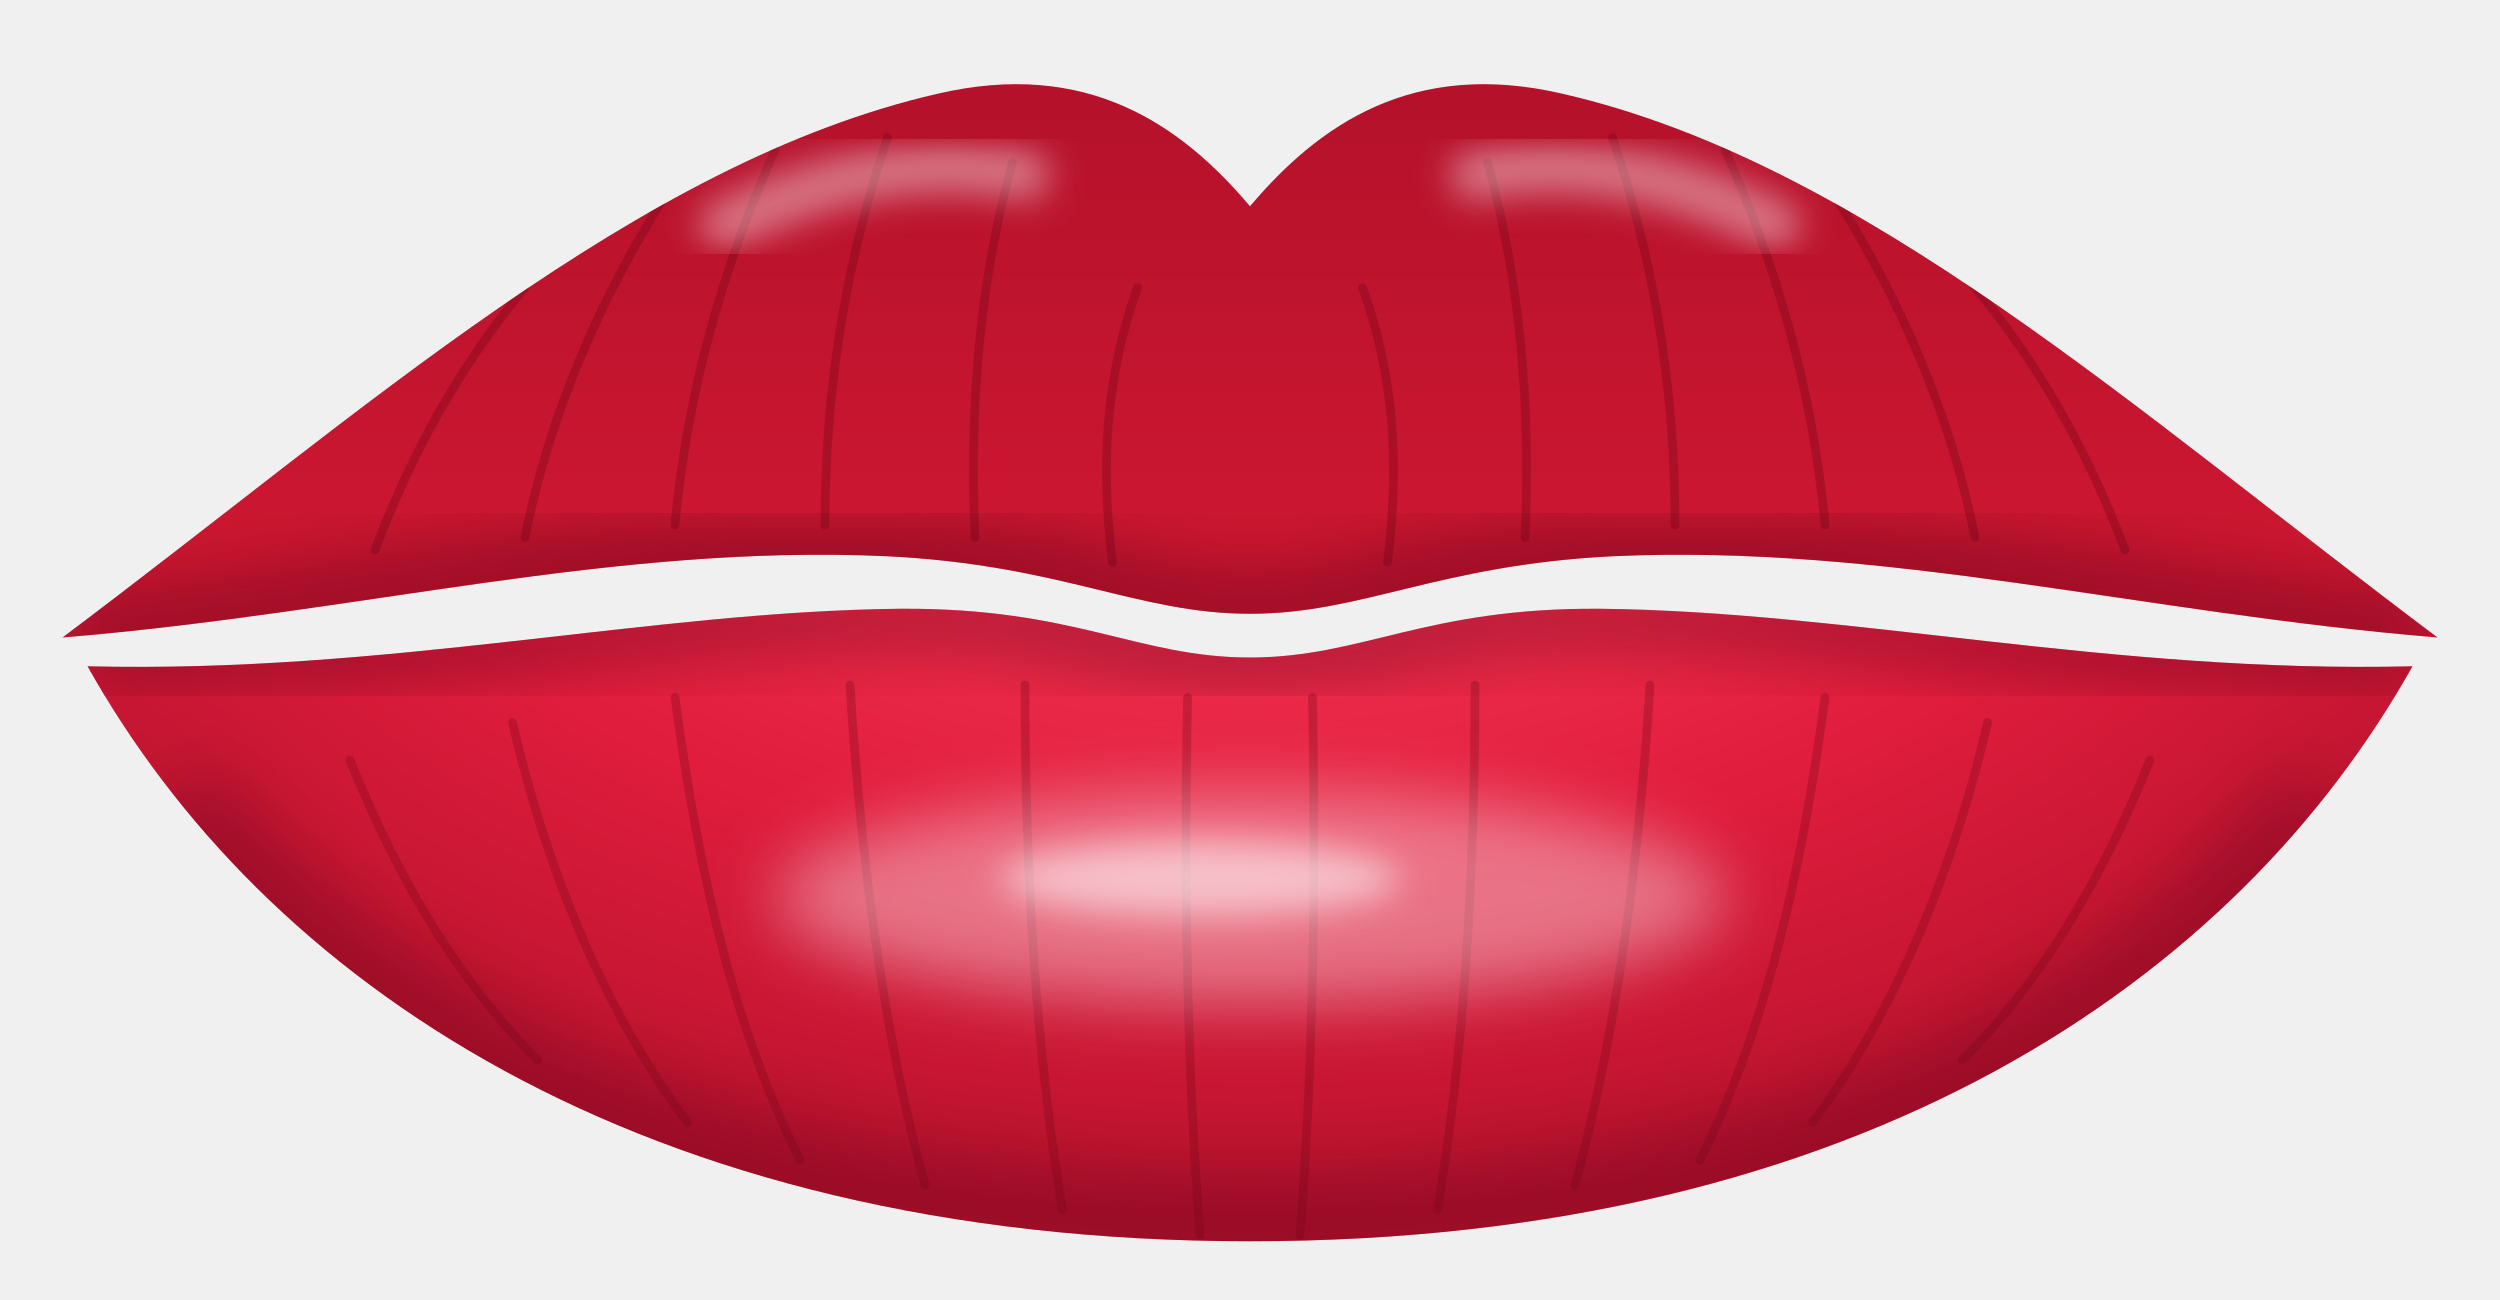
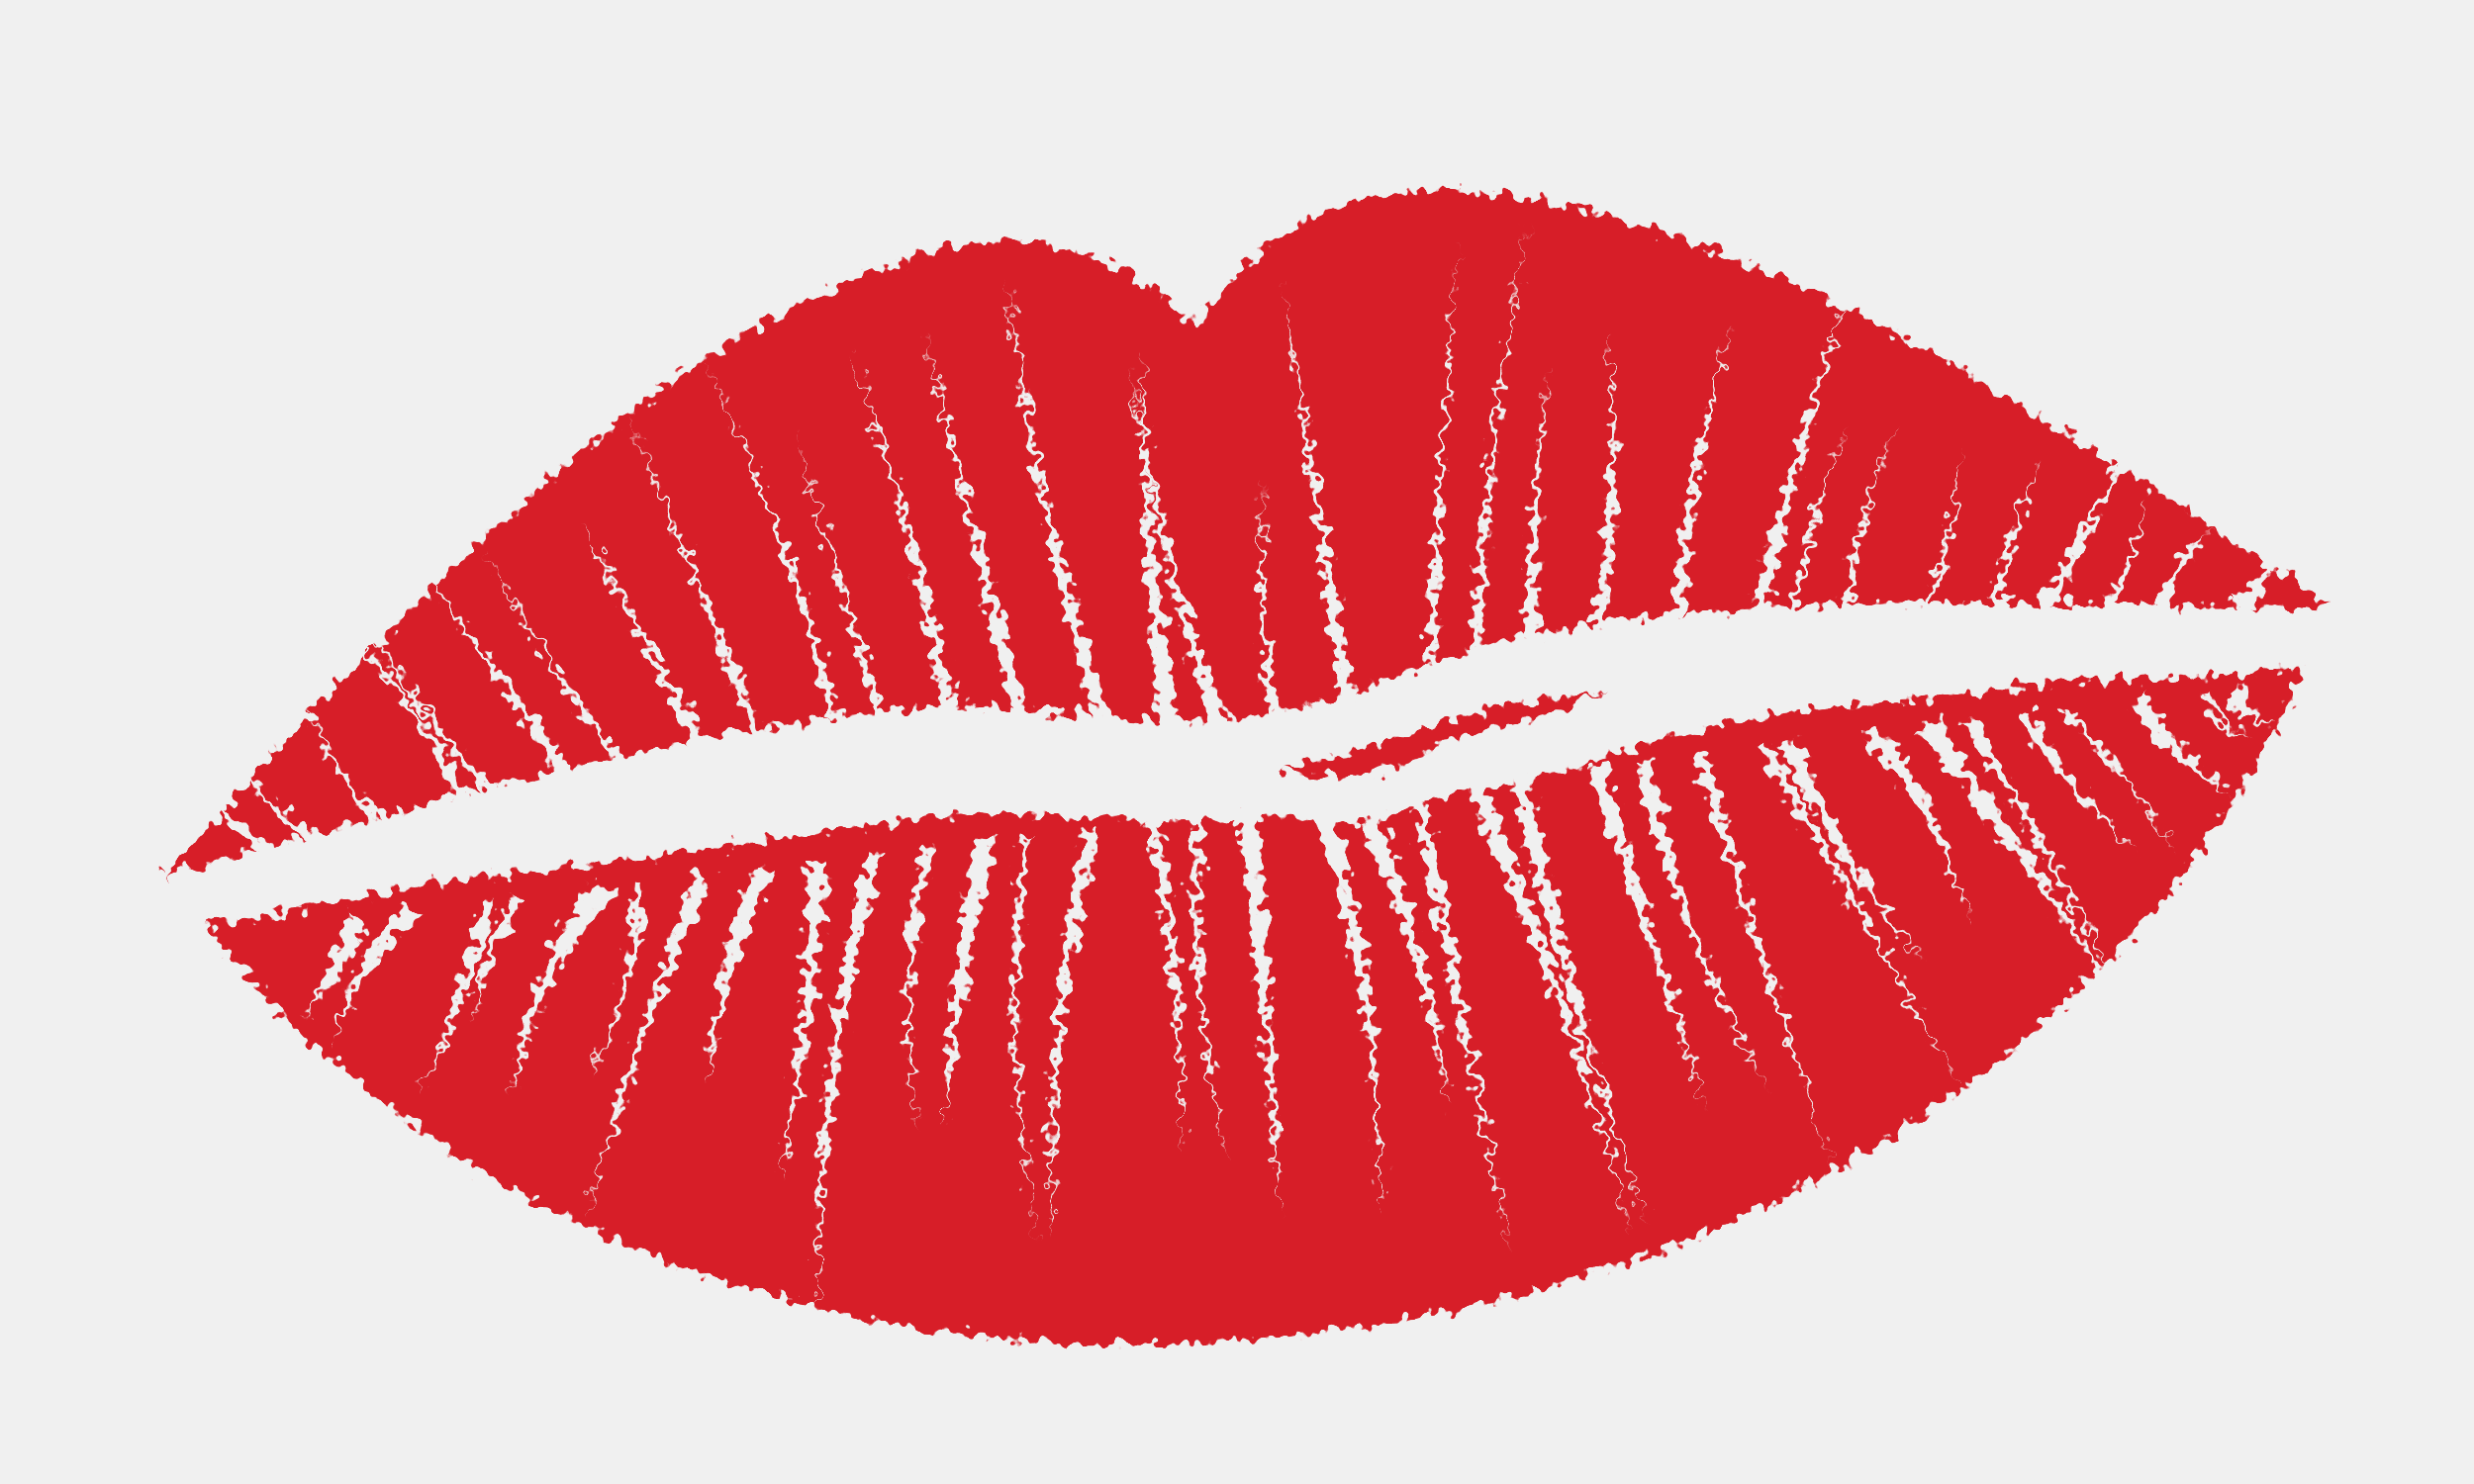
- <svg xmlns="http://www.w3.org/2000/svg" viewBox="0 12 200 104" role="img" aria-label="LENO WEAR kiss">
+ <svg xmlns="http://www.w3.org/2000/svg" viewBox="0 0 220 132" role="img" aria-label="LENO WEAR kiss mark">
  <defs>
-     <linearGradient id="up" x1="0" y1="0" x2="0" y2="1">
-       <stop offset="0" stop-color="#A80E27" />
-       <stop offset=".55" stop-color="#D51934" />
-       <stop offset="1" stop-color="#EE2A46" />
-     </linearGradient>
-     <radialGradient id="lo" cx="50%" cy="30%" r="75%">
-       <stop offset="0" stop-color="#FF4561" />
-       <stop offset=".5" stop-color="#E11D3D" />
-       <stop offset="1" stop-color="#9C0B23" />
-     </radialGradient>
-     <filter id="soft" x="-20%" y="-50%" width="140%" height="200%">
-       <feGaussianBlur stdDeviation="2.6" />
+     <filter id="ink" x="-6%" y="-10%" width="112%" height="120%">
+       <feTurbulence type="fractalNoise" baseFrequency=".9" numOctaves="2" seed="21" result="n" />
+       <feDisplacementMap in="SourceGraphic" in2="n" scale="2.6" xChannelSelector="R" yChannelSelector="G" />
    </filter>
-     <filter id="soft2" x="-20%" y="-50%" width="140%" height="200%">
-       <feGaussianBlur stdDeviation="1.4" />
-     </filter>
-     <clipPath id="cu">
-       <path d="M5 63C29 45 51 25 75 19.5c12-2.8 19.5 2.5 25 9 5.5-6.5 13-11.8 25-9C149 25 171 45 195 63c-24-2-44-7.5-66-6.5-14 .7-20 4.6-29 4.6s-15-3.9-29-4.6C49 55.5 29 61 5 63z" />
-     </clipPath>
-     <clipPath id="cl">
-       <path d="M7 67.5c24 .6 45-4.4 65-4.6 14-.1 19 3.9 28 3.9s14-4 28-3.9c20 .2 41 5.2 65 4.6-14 25-44 46-93 46S21 92.5 7 67.5z" />
-     </clipPath>
+     <mask id="lips" maskUnits="userSpaceOnUse" x="0" y="0" width="220" height="132">
+       <rect width="220" height="132" fill="#000" />
+       <g transform="rotate(-7 110 66) translate(10 6)">
+         <path fill="#fff" d="M4 60C26 41 49 20 75 14c13-3 21 2.5 26 9 5-6.5 13-12 26-9 26 6 49 27 71 46-23-3-44-7-66-6.5-14 .4-20 4.5-31 4.5S84 53.9 70 53.5C48 53 27 57 4 60z" />
+         <path fill="#fff" d="M7 65c23-.4 44-5 64-5.5 13-.3 19 3.4 30 3.4s17-3.7 30-3.4c20 .5 41 5.1 64 5.5-16 27-49 48-94 48S23 92 7 65z" />
+         <g fill="#000">
+           <path d="M13.9 58.6Q10.4 56.1 8.0 52.8Q9.9 56.6 12.9 59.4Z" />
+           <path d="M19.2 58.6Q13.7 55.8 11.6 50.2Q13.3 56.2 18.3 59.4Z" />
+           <path d="M24.9 58.8Q20.2 53.3 18.0 46.5Q19.8 53.5 24.1 59.2Z" />
+           <path d="M32.3 58.7Q28.6 47.1 20.6 37.6Q28.1 47.3 31.3 59.3Z" />
+           <path d="M36.0 58.8Q27.9 48.8 23.2 36.9Q27.6 49.0 35.3 59.2Z" />
+           <path d="M42.7 58.7Q36.3 46.0 28.7 33.9Q35.7 46.3 41.5 59.3Z" />
+           <path d="M48.3 58.8Q40.7 47.6 35.7 35.1Q40.3 47.8 47.6 59.2Z" />
+           <path d="M55.2 58.7Q49.7 46.3 44.6 33.6Q49.0 46.5 53.9 59.3Z" />
+           <path d="M59.5 58.9Q55.0 41.7 49.8 24.7Q54.5 41.8 58.6 59.1Z" />
+           <path d="M65.9 58.9Q63.8 39.2 57.1 20.5Q63.3 39.3 64.9 59.1Z" />
+           <path d="M70.2 58.9Q67.2 43.6 64.3 28.2Q66.8 43.6 69.3 59.1Z" />
+           <path d="M75.9 58.9Q74.9 40.1 70.1 21.7Q74.2 40.2 74.5 59.1Z" />
+           <path d="M82.4 58.9Q79.4 39.8 76.9 20.5Q78.7 39.8 81.0 59.1Z" />
+           <path d="M89.7 58.9Q85.0 38.0 84.7 16.6Q84.3 38.0 88.2 59.1Z" />
+           <path d="M95.0 59.0Q94.3 41.8 95.8 24.7Q93.5 41.8 93.3 59.0Z" />
+           <path d="M99.4 58.9Q95.5 42.7 94.8 26.1Q94.8 42.8 98.2 59.1Z" />
+           <path d="M104.1 59.0Q103.3 48.2 105.1 37.5Q102.9 48.2 103.2 59.0Z" />
+           <path d="M110.8 59.0Q110.1 39.5 109.0 20.1Q109.5 39.6 109.5 59.0Z" />
+           <path d="M117.8 59.1Q120.9 38.9 124.8 19.0Q120.4 38.8 116.8 58.9Z" />
+           <path d="M121.8 59.1Q124.9 37.9 131.2 17.4Q124.5 37.8 120.9 58.9Z" />
+           <path d="M127.3 59.1Q128.2 44.8 131.5 30.8Q127.5 44.6 125.9 58.9Z" />
+           <path d="M132.2 59.1Q137.0 43.8 137.3 27.7Q136.3 43.7 130.9 58.9Z" />
+           <path d="M140.0 59.2Q142.1 43.1 148.4 28.3Q141.4 42.9 138.6 58.8Z" />
+           <path d="M146.3 59.3Q152.1 42.7 158.8 26.5Q151.3 42.4 144.8 58.7Z" />
+           <path d="M150.1 59.1Q151.7 48.3 157.4 39.0Q151.3 48.2 149.3 58.9Z" />
+           <path d="M155.1 59.1Q156.1 48.3 161.8 39.2Q155.7 48.2 154.4 58.9Z" />
+           <path d="M160.6 59.1Q165.6 51.3 167.1 42.0Q165.2 51.1 159.9 58.9Z" />
+           <path d="M167.8 59.2Q170.2 51.2 173.9 43.8Q169.7 51.0 166.8 58.8Z" />
+           <path d="M172.0 59.4Q178.2 49.4 184.6 39.6Q177.7 49.1 170.9 58.6Z" />
+           <path d="M177.4 59.2Q181.6 54.5 182.8 48.2Q181.1 54.3 176.5 58.8Z" />
+           <path d="M183.4 59.4Q184.5 54.6 188.4 51.9Q184.0 54.2 182.3 58.6Z" />
+           <path d="M190.4 59.6Q193.2 58.0 193.1 54.3Q192.5 57.4 188.9 58.4Z" />
+           <path d="M19.6 65.5Q18.0 70.3 14.6 74.0Q18.7 70.9 21.1 66.5Z" />
+           <path d="M24.7 65.4Q19.3 70.0 16.7 76.9Q20.0 70.6 26.2 66.6Z" />
+           <path d="M31.6 65.7Q28.6 74.3 24.1 82.1Q29.2 74.6 32.9 66.3Z" />
+           <path d="M34.3 65.7Q31.0 70.5 29.7 76.3Q31.5 70.8 35.3 66.3Z" />
+           <path d="M41.6 65.5Q34.5 73.0 32.1 83.4Q35.4 73.6 43.4 66.5Z" />
+           <path d="M45.2 65.8Q43.8 75.1 39.1 83.1Q44.3 75.3 46.2 66.2Z" />
+           <path d="M50.8 65.7Q43.2 79.9 37.3 95.0Q43.8 80.2 52.1 66.3Z" />
+           <path d="M56.0 65.6Q51.2 74.4 49.6 84.4Q52.2 74.8 57.8 66.4Z" />
+           <path d="M60.8 65.8Q58.8 80.2 54.8 94.2Q59.7 80.4 62.6 66.2Z" />
+           <path d="M66.2 65.8Q58.8 85.3 56.7 106.1Q59.5 85.5 67.4 66.2Z" />
+           <path d="M71.0 65.9Q66.9 78.1 67.6 91.0Q67.4 78.2 72.0 66.1Z" />
+           <path d="M75.7 65.7Q71.9 78.1 70.0 90.9Q72.9 78.3 77.7 66.3Z" />
+           <path d="M79.9 66.0Q75.6 83.7 77.0 101.9Q76.0 83.7 80.7 66.0Z" />
+           <path d="M85.5 65.9Q79.7 83.3 78.3 101.7Q80.4 83.5 86.8 66.1Z" />
+           <path d="M91.0 66.0Q92.4 80.7 90.7 95.4Q93.0 80.7 92.2 66.0Z" />
+           <path d="M95.4 66.0Q92.6 81.3 94.7 96.9Q93.1 81.4 96.3 66.0Z" />
+           <path d="M99.1 66.0Q99.4 84.1 98.7 102.1Q100.3 84.1 101.1 66.0Z" />
+           <path d="M106.0 66.0Q109.6 84.6 107.5 103.2Q110.4 84.5 107.5 66.0Z" />
+           <path d="M109.3 66.1Q114.0 80.1 114.8 94.6Q114.9 79.9 111.1 65.9Z" />
+           <path d="M114.7 66.0Q116.5 87.0 118.6 108.0Q117.2 87.0 115.9 66.0Z" />
+           <path d="M119.7 66.2Q126.1 86.7 129.5 107.8Q126.8 86.5 121.2 65.8Z" />
+           <path d="M123.8 66.1Q126.0 86.8 131.2 107.1Q126.7 86.7 125.3 65.9Z" />
+           <path d="M130.7 66.1Q134.0 81.9 137.5 97.6Q134.7 81.8 132.2 65.9Z" />
+           <path d="M135.0 66.2Q136.5 81.9 143.1 96.4Q137.2 81.7 136.4 65.8Z" />
+           <path d="M140.1 66.1Q143.7 85.1 147.9 104.0Q144.2 85.0 141.3 65.9Z" />
+           <path d="M145.9 66.2Q153.3 82.3 160.1 98.6Q153.8 82.1 146.8 65.8Z" />
+           <path d="M148.0 66.3Q151.5 77.3 158.2 86.8Q152.3 76.9 149.5 65.7Z" />
+           <path d="M155.4 66.3Q161.0 74.2 162.6 83.7Q161.8 74.0 156.9 65.7Z" />
+           <path d="M160.1 66.5Q168.1 78.9 174.9 92.0Q169.0 78.5 161.9 65.5Z" />
+           <path d="M164.3 66.2Q170.1 78.5 175.1 91.2Q170.6 78.3 165.3 65.8Z" />
+           <path d="M169.3 66.3Q172.6 73.6 178.2 79.4Q173.2 73.2 170.4 65.7Z" />
+           <path d="M172.9 66.2Q178.2 72.6 181.6 80.1Q178.5 72.4 173.6 65.8Z" />
+           <path d="M179.2 66.6Q182.0 72.1 187.4 75.4Q182.8 71.4 180.9 65.4Z" />
+           <path d="M185.7 66.3Q186.4 69.5 189.7 70.6Q186.7 69.2 186.4 65.7Z" />
+           <path d="M188.1 66.6Q188.4 69.3 191.7 69.6Q189.2 68.7 189.7 65.4Z" />
+           <path d="M2 62.5c24-1.5 47-5 68-5.3 14-.2 20 4.6 31 4.6 1.6 0 3 2.4 9 2.4s7.4-2.4 9-2.4c11 0 17-4.8 31-4.6 21 .3 44 3.8 68 5.3-24 1.8-47 1.2-68 .9-13-.2-19 3.4-31 3.4-3.2 0-5.8 1.6-9 1.6s-5.8-1.6-9-1.6c-12 0-18-3.6-31-3.4-21 .3-44 .9-68-.9z" />
+         </g>
+       </g>
+     </mask>
  </defs>
-   <g clip-path="url(#cu)">
-     <rect width="200" height="124" fill="url(#up)" />
-     <g fill="none" stroke="#7A0618" stroke-width=".7" stroke-linecap="round" opacity=".38">
-       <path d="M30 56c3-8 7-15 12-21" />
-       <path d="M42 55c2-10 6-19 11-27" />
-       <path d="M54 54c1-11 4-21 8-30" />
-       <path d="M66 54c0-12 2-22 5-31" />
-       <path d="M78 55c-.5-11 .5-21 3-30" />
-       <path d="M89 57c-1-8-.5-15 2-22" />
-       <path d="M170 56c-3-8-7-15-12-21" />
-       <path d="M158 55c-2-10-6-19-11-27" />
-       <path d="M146 54c-1-11-4-21-8-30" />
-       <path d="M134 54c0-12-2-22-5-31" />
-       <path d="M122 55c.5-11-.5-21-3-30" />
-       <path d="M111 57c1-8 .5-15-2-22" />
-     </g>
-     <path d="M5 63c24-2 44-7.5 66-6.5 14 .7 20 4.6 29 4.6s15-3.9 29-4.6c22-1 42 4.5 66 6.5" fill="none" stroke="#5E0413" stroke-width="7" opacity=".45" filter="url(#soft)" />
-     <path d="M58 30c8-4 16-5.5 24-4" fill="none" stroke="#fff" stroke-width="4" stroke-linecap="round" opacity=".42" filter="url(#soft2)" />
-     <path d="M118 26c8-1.5 16 0 24 4" fill="none" stroke="#fff" stroke-width="4" stroke-linecap="round" opacity=".42" filter="url(#soft2)" />
-   </g>
-   <g clip-path="url(#cl)" transform="translate(0,-2.2)">
-     <rect width="200" height="124" fill="url(#lo)" />
-     <g fill="none" stroke="#7A0618" stroke-width=".7" stroke-linecap="round" opacity=".32">
-       <path d="M28 75c4 10 9 18 15 24" />
-       <path d="M41 72c3 13 8 24 14 32" />
-       <path d="M54 70c2 15 5 27 10 37" />
-       <path d="M68 69c1 16 3 29 6 40" />
-       <path d="M82 69c0 16 1 30 3 42" />
-       <path d="M95 70c-.3 16 0 30 1 43" />
-       <path d="M172 75c-4 10-9 18-15 24" />
-       <path d="M159 72c-3 13-8 24-14 32" />
-       <path d="M146 70c-2 15-5 27-10 37" />
-       <path d="M132 69c-1 16-3 29-6 40" />
-       <path d="M118 69c0 16-1 30-3 42" />
-       <path d="M105 70c.3 16 0 30-1 43" />
-     </g>
-     <path d="M7 67.5c24 .6 45-4.4 65-4.6 14-.1 19 3.9 28 3.9s14-4 28-3.9c20 .2 41 5.2 65 4.6" fill="none" stroke="#5E0413" stroke-width="6" opacity=".4" filter="url(#soft)" />
-     <ellipse cx="100" cy="86" rx="38" ry="8.5" fill="#fff" opacity=".38" filter="url(#soft)" />
-     <ellipse cx="96" cy="84.5" rx="16" ry="3" fill="#fff" opacity=".55" filter="url(#soft2)" />
-     <path d="M14 78c18 22 46 34 86 34s68-12 86-34" fill="none" stroke="#5E0413" stroke-width="8" opacity=".35" filter="url(#soft)" />
+   <g filter="url(#ink)">
+     <rect width="220" height="132" fill="#D71E28" mask="url(#lips)" />
  </g>
</svg>
